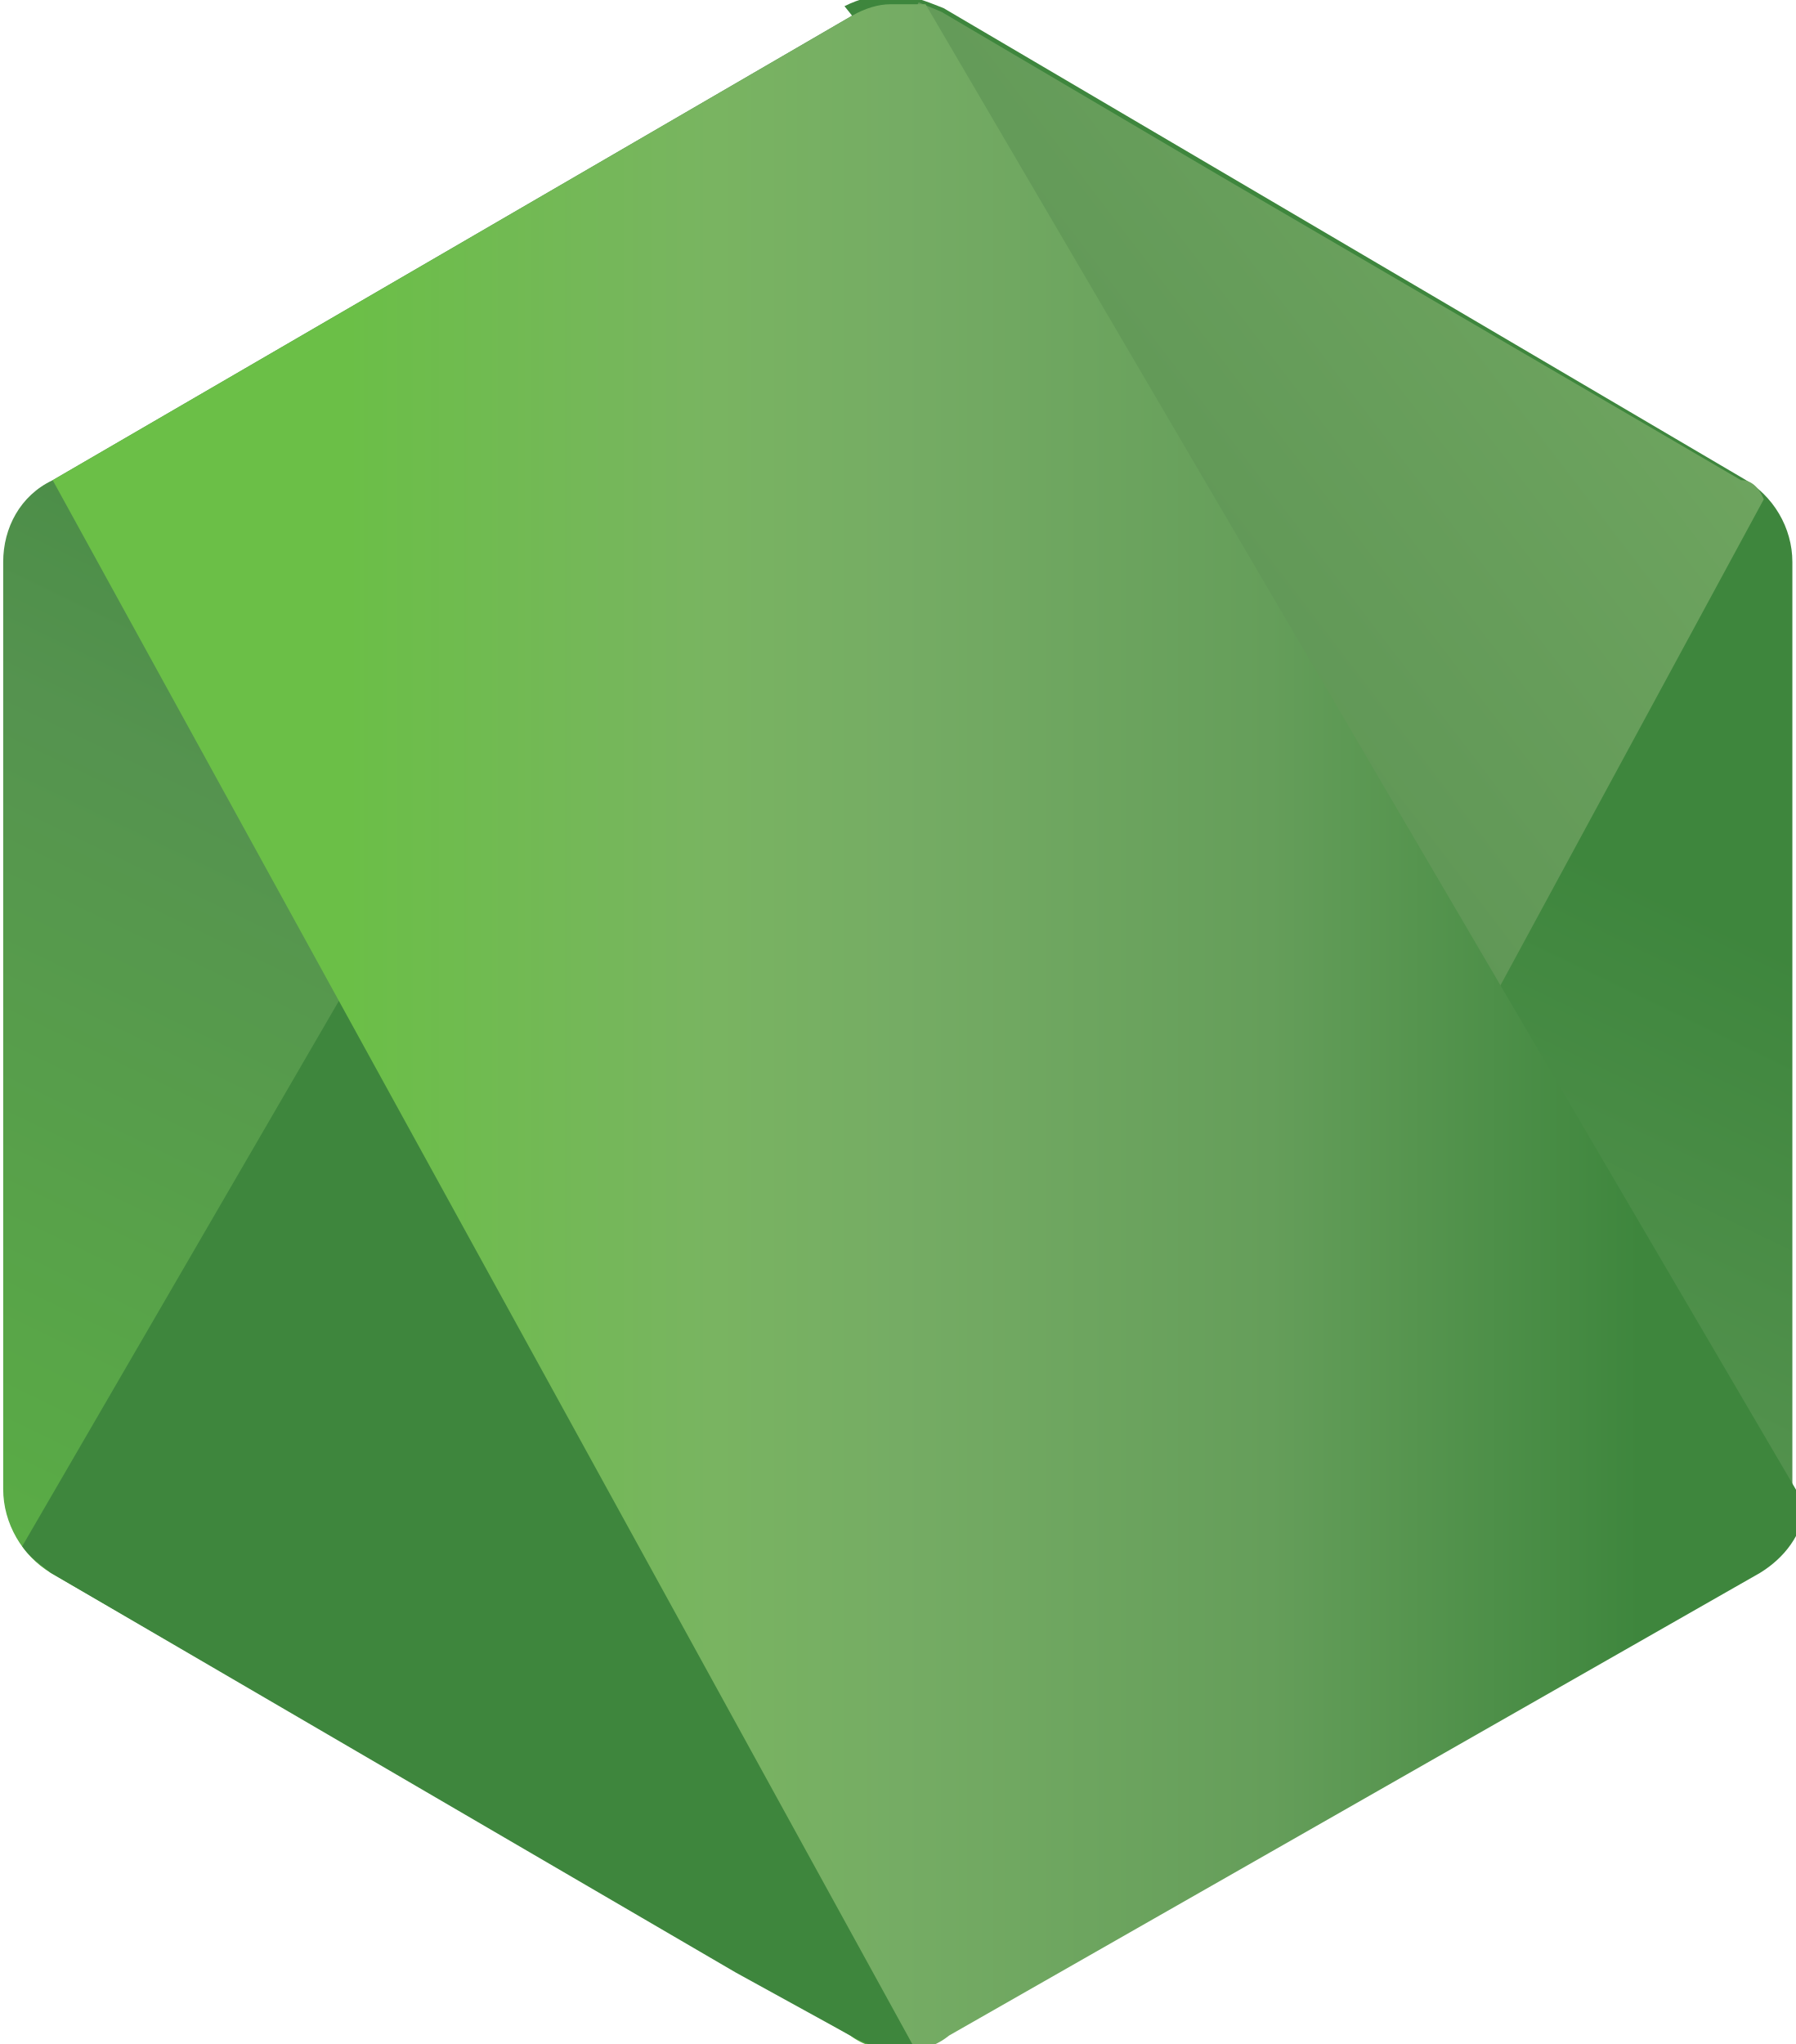
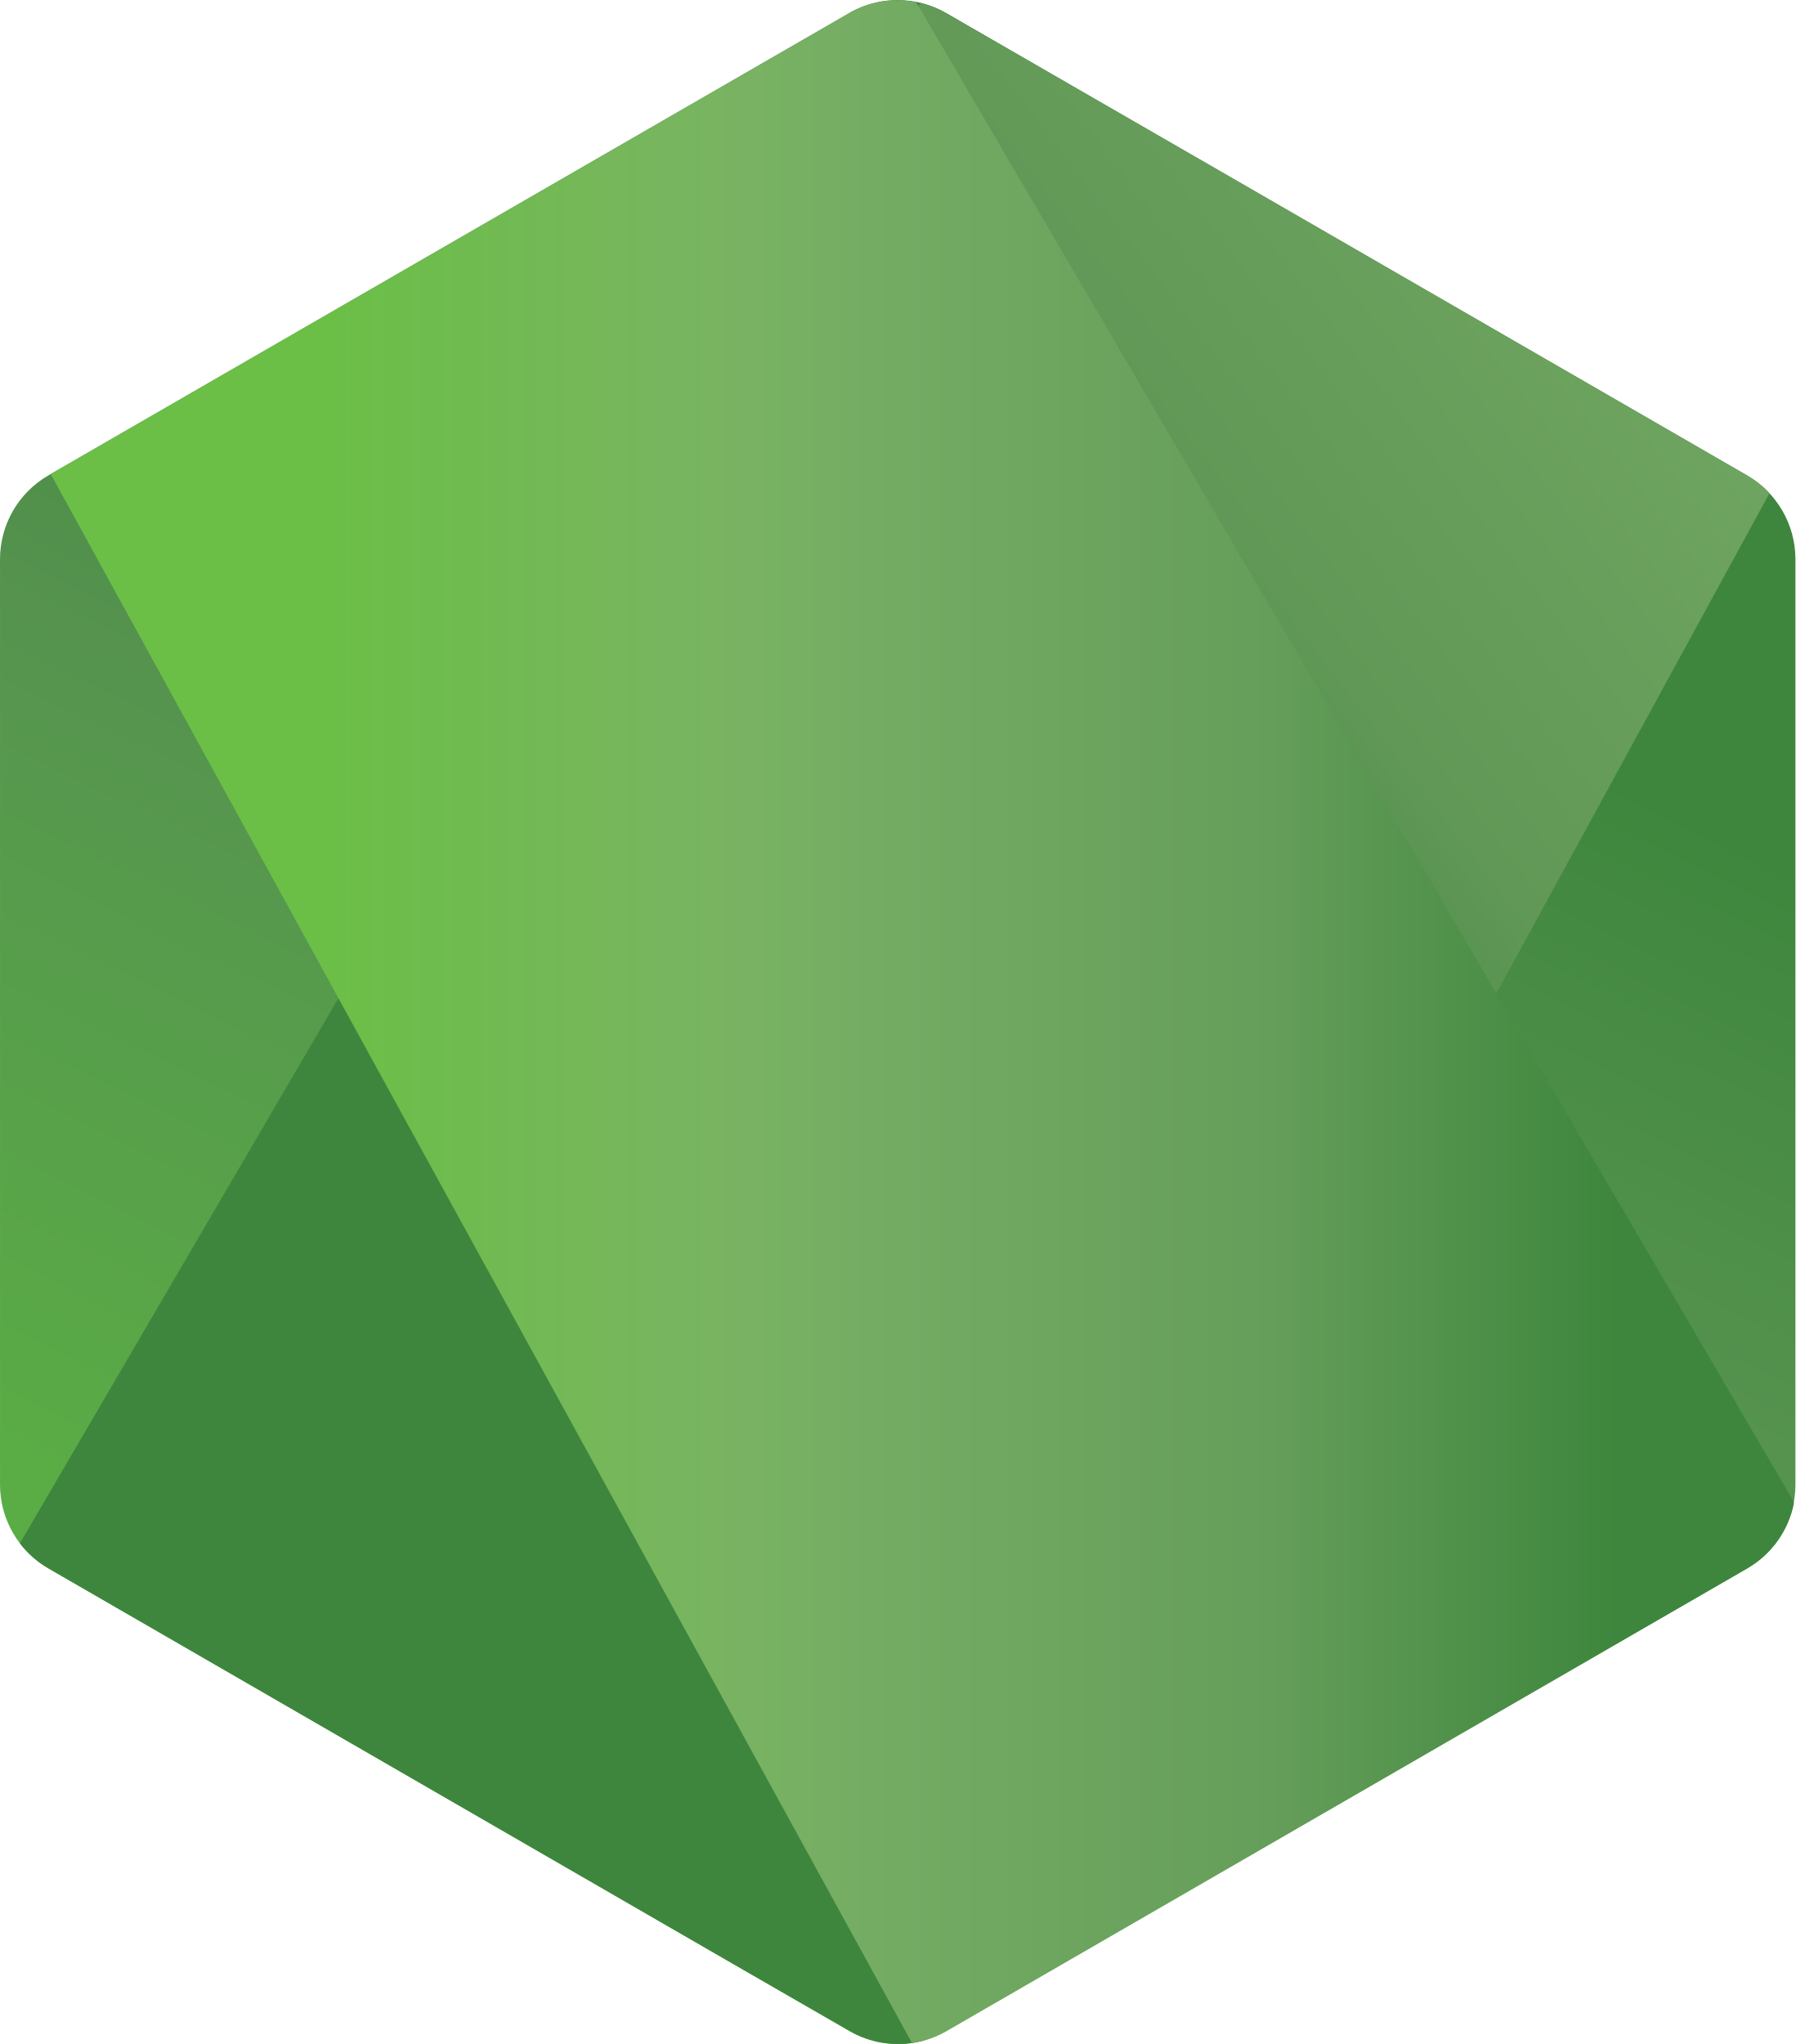
- <svg xmlns="http://www.w3.org/2000/svg" width="125.9" height="143.3" viewBox="0 0 33.3 37.9">
+ <svg xmlns="http://www.w3.org/2000/svg" width="125.913" height="143.324" viewBox="0 0 33.315 37.921">
  <defs>
-     <clipPath id="e">
-       <path d="M241 226c-.6 0-1.3.2-2 .6L197 251l45.3 82.4c.7 0 1.3-.3 1.8-.7l42.6-24.3c1.3-.8 2.2-2 2.4-3.5l-46.3-79h-1.4" />
+     <clipPath id="a">
+       <path d="M239.03 226.605l-42.13 24.317a5.085 5.085 0 0 0-2.546 4.406v48.668c0 1.817.968 3.496 2.546 4.406l42.133 24.336a5.1 5.1 0 0 0 5.09 0l42.126-24.336a5.096 5.096 0 0 0 2.54-4.406v-48.668c0-1.816-.97-3.496-2.55-4.406l-42.12-24.317a5.123 5.123 0 0 0-5.1 0" />
    </clipPath>
-     <linearGradient id="f" x2="1" gradientUnits="userSpaceOnUse" gradientTransform="translate(192.862 279.652) scale(97.417)">
-       <stop stop-color="#6BBF47" offset=".2" />
-       <stop stop-color="#79B461" offset=".4" />
-       <stop stop-color="#75AC64" offset=".5" />
-       <stop stop-color="#659E5A" offset=".7" />
-       <stop stop-color="#3E863D" offset=".9" />
+     <linearGradient id="b" x1="-.348" x2="1.251" gradientTransform="rotate(116.114 53.1 202.97) scale(86.48)" gradientUnits="userSpaceOnUse">
+       <stop offset=".3" stop-color="#3E863D" />
+       <stop offset=".5" stop-color="#55934F" />
+       <stop offset=".8" stop-color="#5AAD45" />
    </linearGradient>
    <clipPath id="c">
-       <path d="M195.4 307c.4.6 1 1 1.5 1.4l36 21 6 3.3c1 .6 2 .8 3 .7l1-.2 44-81.2c-.3-.7-.7-1-1.2-1l-27.4-16-14.6-8.6-1.2-.5zm0 0" />
+       <path d="M195.398 307.086c.403.523.907.976 1.5 1.316l36.14 20.875 6.02 3.46c.9.52 1.926.74 2.934.665.336-.027.672-.09 1-.183l44.434-81.36c-.34-.37-.738-.68-1.184-.94l-27.586-15.93-14.582-8.39a5.318 5.318 0 0 0-1.32-.53zm0 0" />
    </clipPath>
-     <linearGradient id="d" x1="-.5" x2=".6" gradientUnits="userSpaceOnUse" gradientTransform="rotate(-36.46 550.846 -214.337) scale(132.798)">
-       <stop stop-color="#3E863D" offset=".6" />
-       <stop stop-color="#619857" offset=".7" />
-       <stop stop-color="#76AC64" offset="1" />
+     <linearGradient id="d" x1="-.456" x2=".582" gradientTransform="scale(132.798) rotate(-36.46 4.148 -1.614)" gradientUnits="userSpaceOnUse">
+       <stop offset=".57" stop-color="#3E863D" />
+       <stop offset=".72" stop-color="#619857" />
+       <stop offset="1" stop-color="#76AC64" />
    </linearGradient>
-     <clipPath id="a">
-       <path d="M239 226.6L197 251c-1.7.8-2.6 2.5-2.6 4.3V304c0 1.8 1 3.5 2.5 4.4l42 24.3c1.3 1 3.3 1 5 0l42-24.3c1.5-1 2.5-2.6 2.5-4.4v-48.7c0-1.8-1-3.5-2.6-4.4l-42-24.7c-1-.4-1.8-.7-2.6-.7-1 0-1.8.2-2.6.6" />
+     <clipPath id="e">
+       <path d="M241.066 225.953a5.14 5.14 0 0 0-2.035.652l-42.01 24.247 45.3 82.51c.63-.09 1.25-.3 1.81-.624l42.13-24.336a5.105 5.105 0 0 0 2.46-3.476l-46.18-78.89a5.29 5.29 0 0 0-1.03-.102c-.14 0-.28.007-.42.02" />
    </clipPath>
-     <linearGradient id="b" x1="-.3" x2="1.3" gradientUnits="userSpaceOnUse" gradientTransform="rotate(116.114 53.1 202.97) scale(86.48)">
-       <stop stop-color="#3E863D" offset=".3" />
-       <stop stop-color="#55934F" offset=".5" />
-       <stop stop-color="#5AAD45" offset=".8" />
+     <linearGradient id="f" x1=".043" x2=".984" gradientTransform="translate(192.862 279.652) scale(97.417)" gradientUnits="userSpaceOnUse">
+       <stop offset=".16" stop-color="#6BBF47" />
+       <stop offset=".38" stop-color="#79B461" />
+       <stop offset=".47" stop-color="#75AC64" />
+       <stop offset=".7" stop-color="#659E5A" />
+       <stop offset=".9" stop-color="#3E863D" />
    </linearGradient>
  </defs>
-   <g clip-path="url(#a)" transform="matrix(.353 0 0 .353 -68.564 -79.7)">
-     <path fill="url(#b)" d="M331.4 246.8l-118.8-58.2-60.8 124.2L270.5 371zm0 0" />
+   <g clip-path="url(#a)" transform="matrix(.35278 0 0 .35278 -68.564 -79.701)">
+     <path fill="url(#b)" d="M331.363 246.793l-118.715-58.19-60.87 124.174L270.49 370.97zm0 0" />
  </g>
-   <g clip-path="url(#c)" transform="matrix(.353 0 0 .353 -68.564 -79.7)">
-     <path fill="url(#d)" d="M144 264l84 113.5 110.8-82-84-113.4zm0 0" />
+   <g clip-path="url(#c)" transform="matrix(.35278 0 0 .35278 -68.564 -79.701)">
+     <path fill="url(#d)" d="M144.07 264.004l83.825 113.453 110.86-81.906-83.83-113.45zm0 0" />
  </g>
-   <g transform="matrix(.353 0 0 .353 -68.564 -79.7)" clip-path="url(#e)">
-     <path fill="url(#f)" d="M197 226v107.4h91.7V226zm0 0" />
+   <g clip-path="url(#e)" transform="matrix(.35278 0 0 .35278 -68.564 -79.701)">
+     <path fill="url(#f)" d="M197.02 225.934v107.43h91.683v-107.43zm0 0" />
  </g>
</svg>
